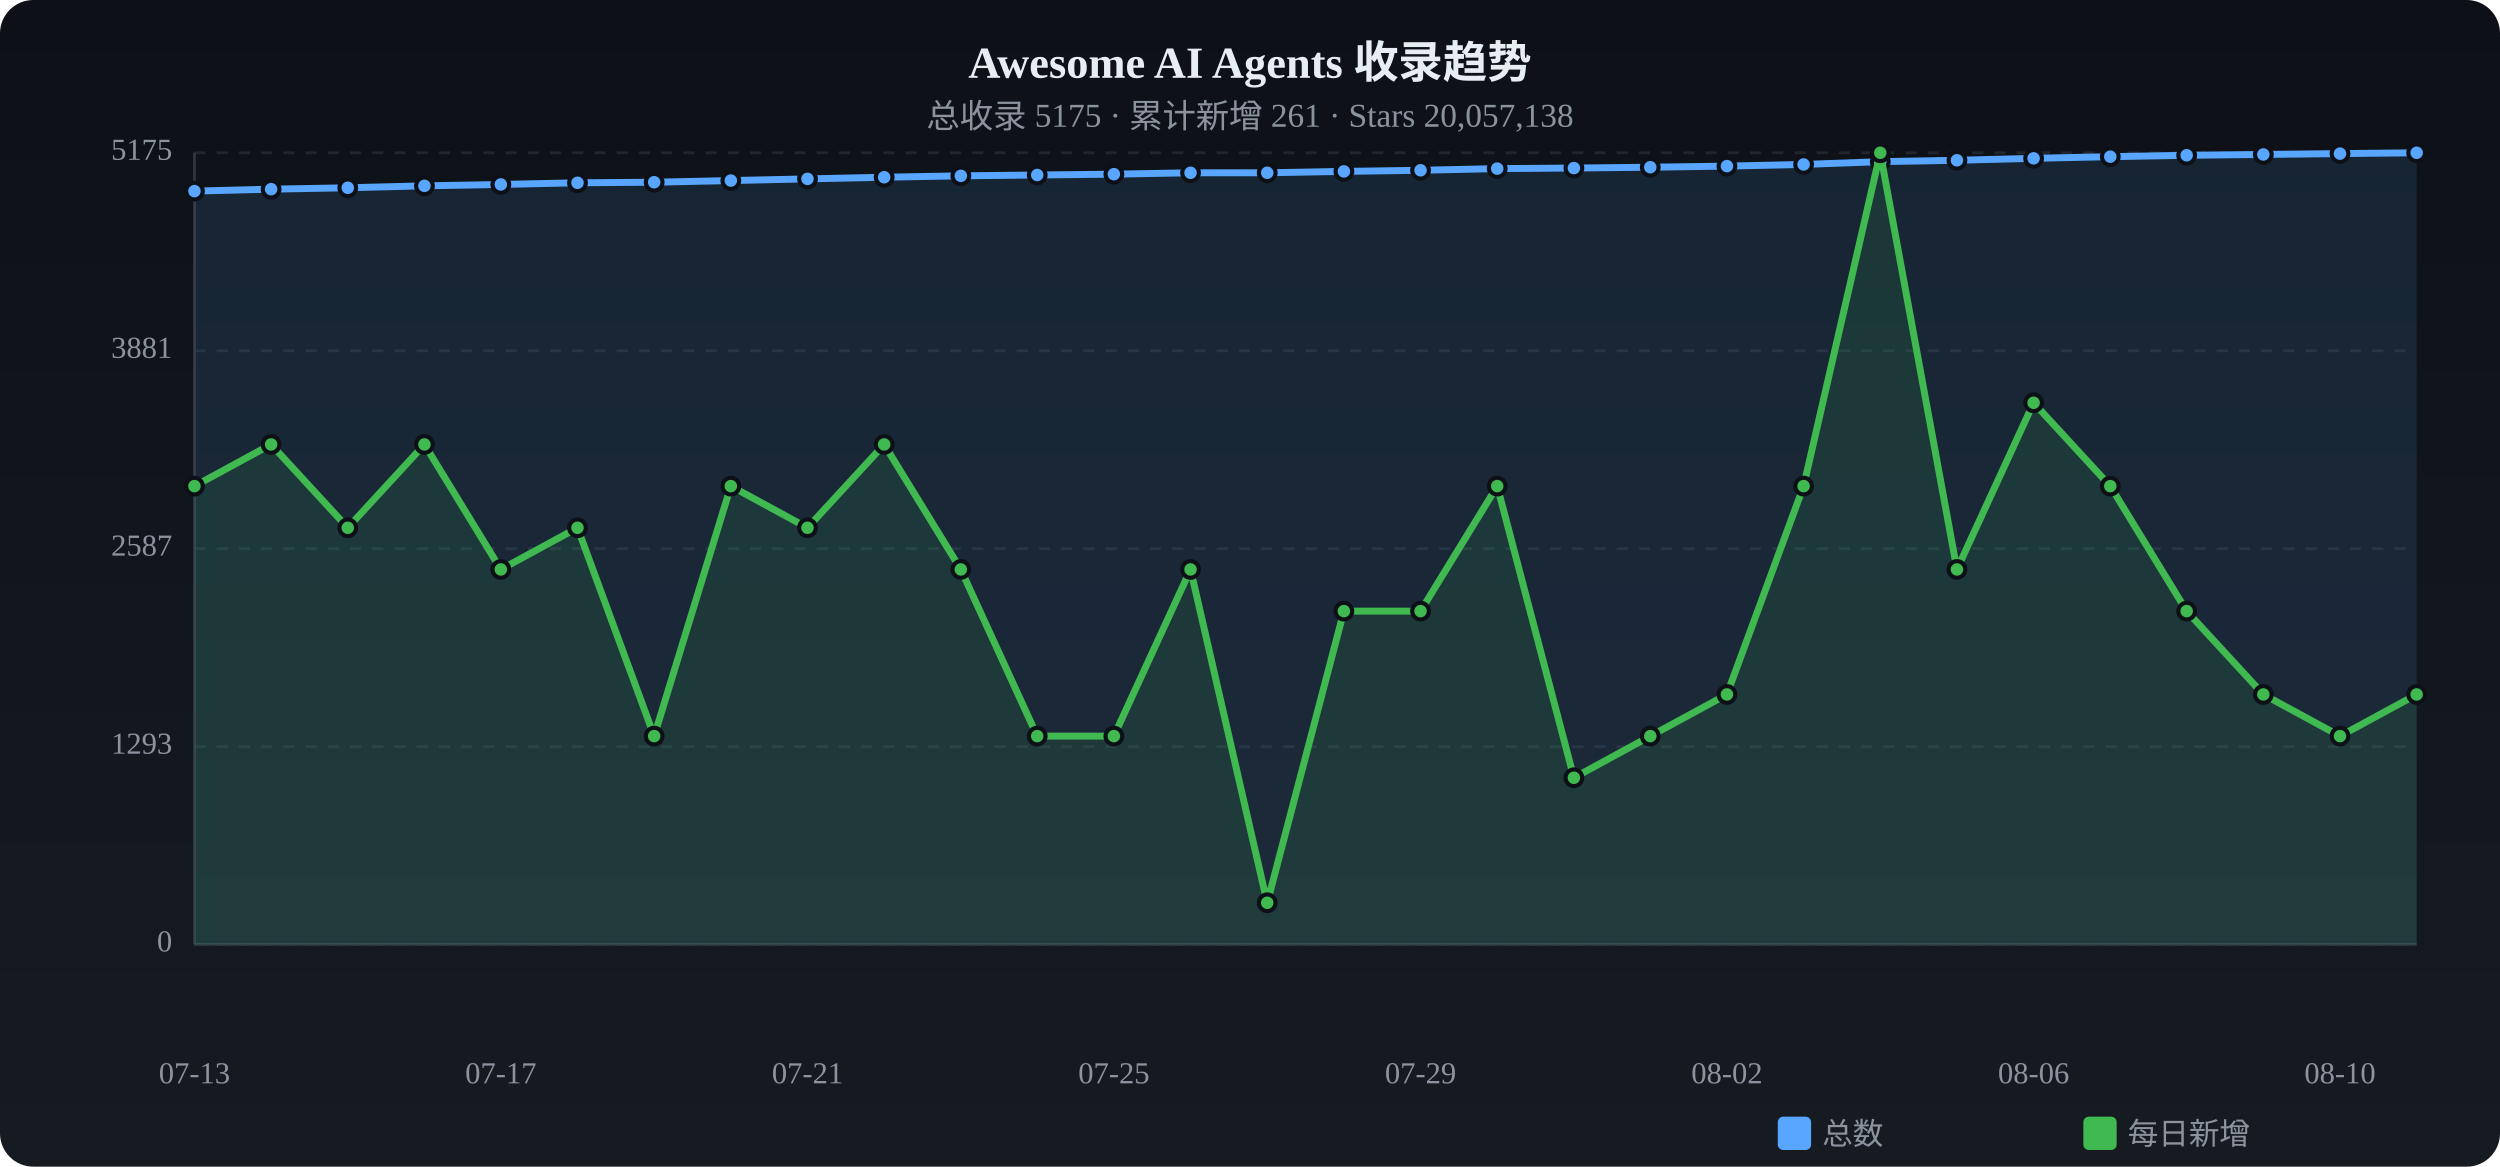
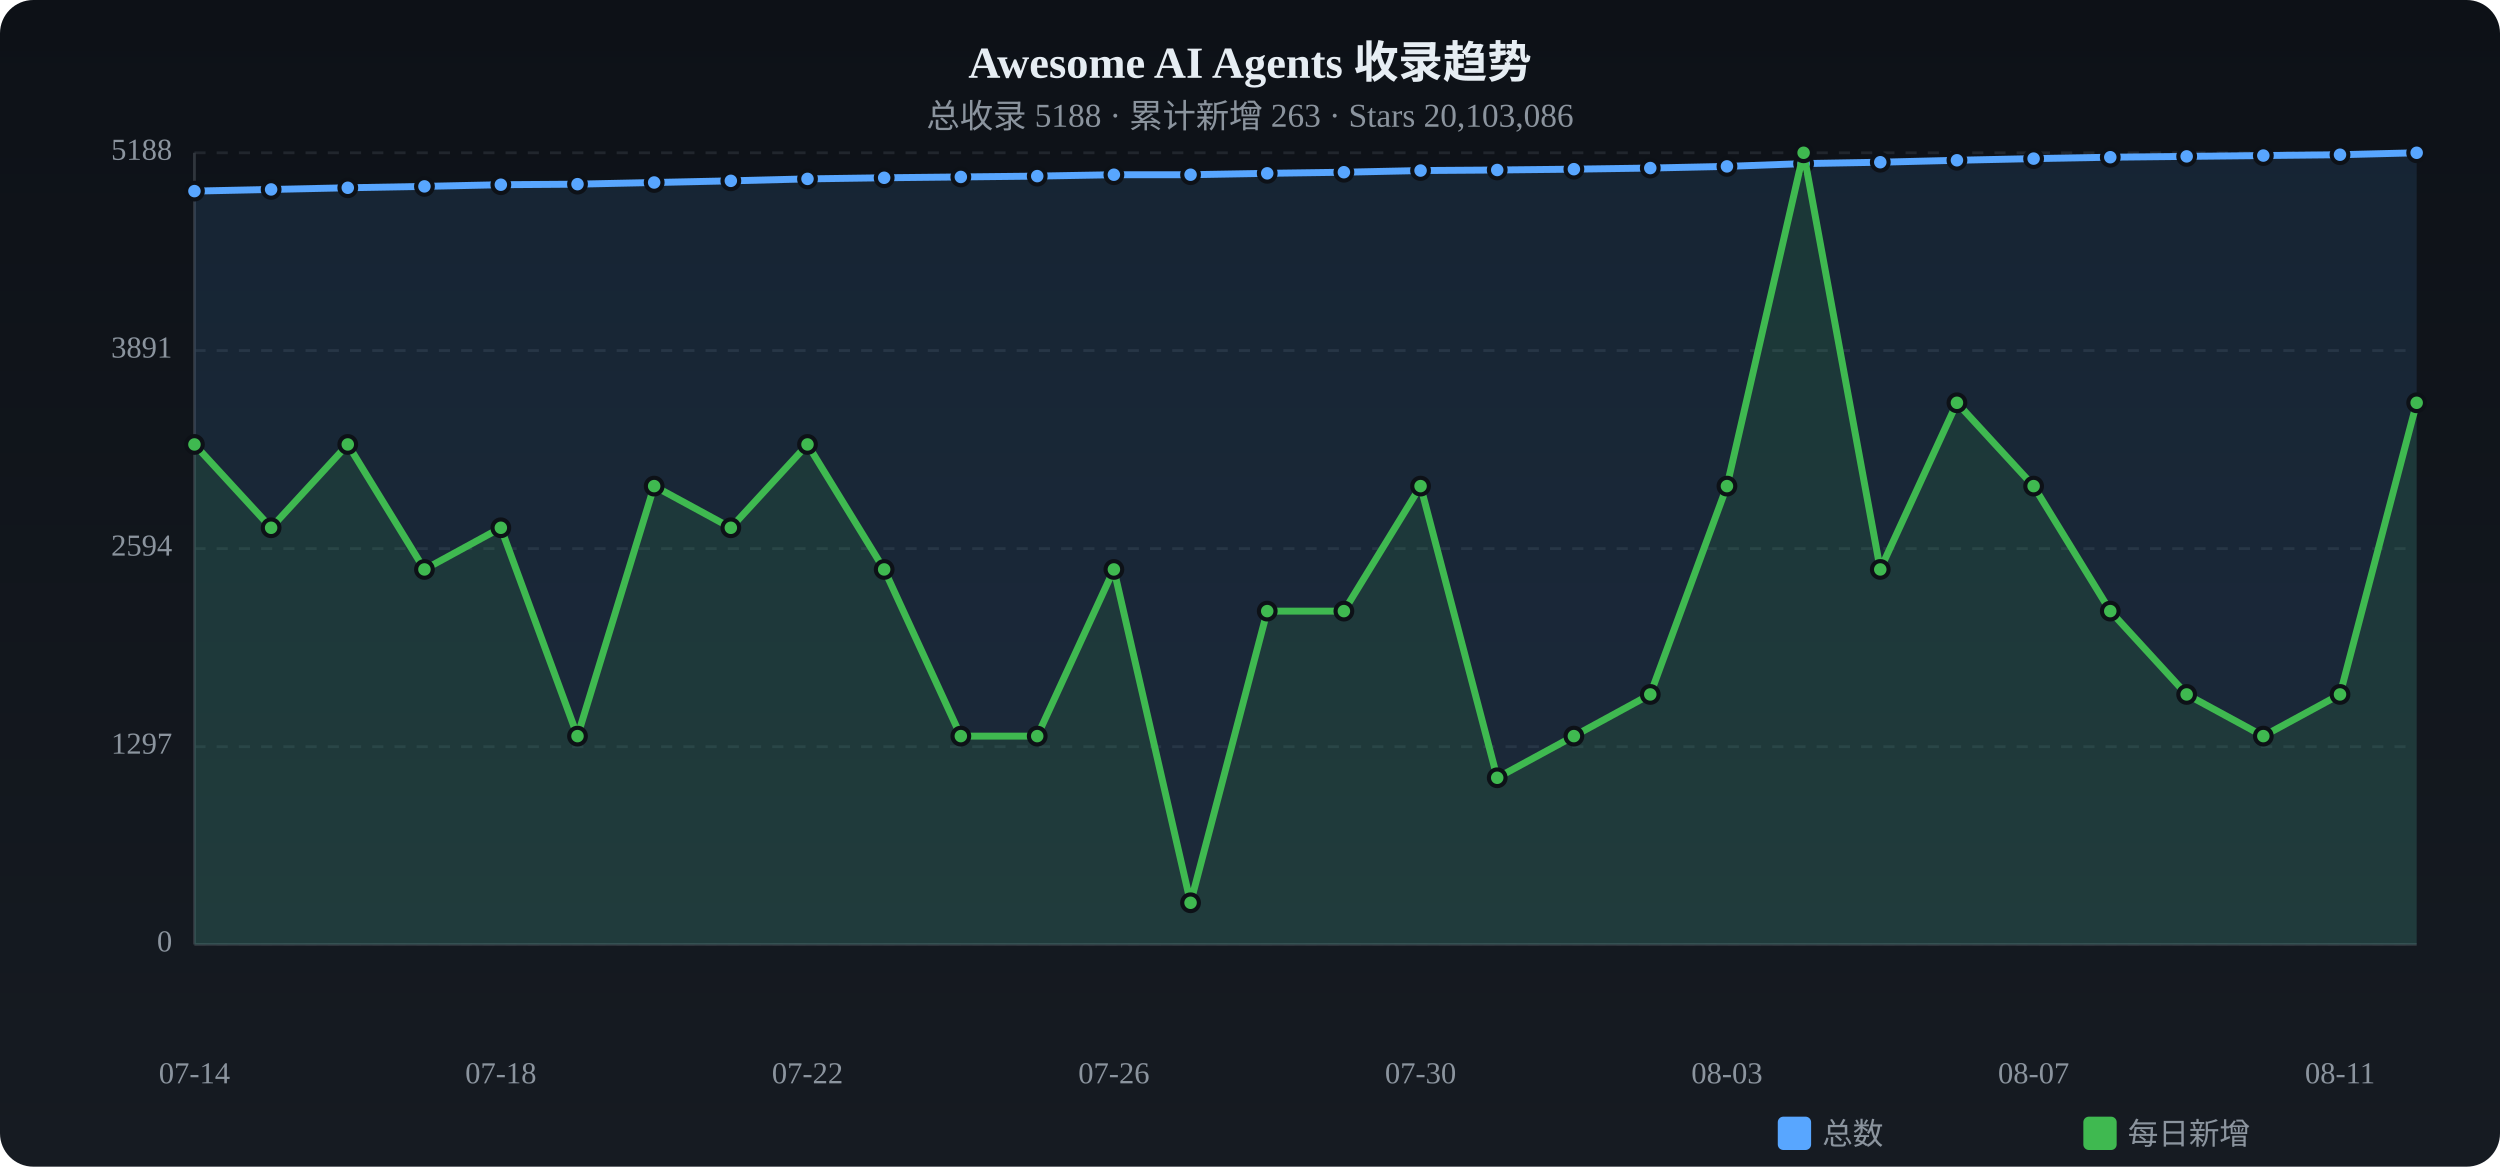
<svg xmlns="http://www.w3.org/2000/svg" viewBox="0 0 900 420" width="900" height="420">
  <defs>
    <linearGradient id="tbg" x1="0%" y1="0%" x2="0%" y2="100%">
      <stop offset="0%" stop-color="#0d1117" />
      <stop offset="100%" stop-color="#161b22" />
    </linearGradient>
  </defs>
  <rect width="900" height="420" rx="12" fill="url(#tbg)" />
  <text x="450.0" y="28" text-anchor="middle" fill="#e6edf3" font-size="16" font-weight="bold">Awesome AI Agents 收录趋势</text>
-   <text x="450.0" y="46" text-anchor="middle" fill="#8b949e" font-size="12">总收录 5175 · 累计新增 261 · Stars 20,057,138</text>
+   <text x="450.0" y="46" text-anchor="middle" fill="#8b949e" font-size="12">总收录 5188 · 累计新增 263 · Stars 20,103,086</text>
  <text x="62" y="340.0" text-anchor="end" fill="#8b949e" font-size="11" dominant-baseline="middle">0</text>
  <line x1="70" y1="340.0" x2="870" y2="340.0" stroke="#21262d" stroke-dasharray="4 4" />
-   <text x="62" y="268.8" text-anchor="end" fill="#8b949e" font-size="11" dominant-baseline="middle">1293</text>
+   <text x="62" y="268.8" text-anchor="end" fill="#8b949e" font-size="11" dominant-baseline="middle">1297</text>
  <line x1="70" y1="268.8" x2="870" y2="268.8" stroke="#21262d" stroke-dasharray="4 4" />
-   <text x="62" y="197.5" text-anchor="end" fill="#8b949e" font-size="11" dominant-baseline="middle">2587</text>
+   <text x="62" y="197.5" text-anchor="end" fill="#8b949e" font-size="11" dominant-baseline="middle">2594</text>
  <line x1="70" y1="197.5" x2="870" y2="197.5" stroke="#21262d" stroke-dasharray="4 4" />
-   <text x="62" y="126.3" text-anchor="end" fill="#8b949e" font-size="11" dominant-baseline="middle">3881</text>
-   <line x1="70" y1="126.3" x2="870" y2="126.3" stroke="#21262d" stroke-dasharray="4 4" />
-   <text x="62" y="55.0" text-anchor="end" fill="#8b949e" font-size="11" dominant-baseline="middle">5175</text>
+   <text x="62" y="126.2" text-anchor="end" fill="#8b949e" font-size="11" dominant-baseline="middle">3891</text>
+   <line x1="70" y1="126.2" x2="870" y2="126.2" stroke="#21262d" stroke-dasharray="4 4" />
+   <text x="62" y="55.0" text-anchor="end" fill="#8b949e" font-size="11" dominant-baseline="middle">5188</text>
  <line x1="70" y1="55.0" x2="870" y2="55.0" stroke="#21262d" stroke-dasharray="4 4" />
  <line x1="70" y1="55" x2="70" y2="340" stroke="#30363d" />
  <line x1="70" y1="340" x2="870" y2="340" stroke="#30363d" />
-   <path d="M70.0,68.8 L97.6,68.1 L125.2,67.6 L152.8,66.9 L180.3,66.4 L207.9,65.8 L235.5,65.6 L263.1,65.0 L290.7,64.4 L318.3,63.8 L345.9,63.3 L373.4,63.0 L401.0,62.7 L428.6,62.2 L456.2,62.2 L483.8,61.7 L511.4,61.3 L539.0,60.7 L566.6,60.5 L594.1,60.2 L621.7,59.8 L649.3,59.2 L676.9,58.2 L704.5,57.7 L732.1,57.0 L759.7,56.4 L787.2,55.9 L814.8,55.6 L842.4,55.3 L870.0,55.0 L870.0,340 L70.0,340 Z" fill="#58a6ff" opacity="0.12" />
-   <polyline points="70.0,68.8 97.6,68.1 125.2,67.6 152.8,66.9 180.3,66.4 207.9,65.8 235.5,65.6 263.1,65.0 290.7,64.4 318.3,63.8 345.9,63.3 373.4,63.0 401.0,62.7 428.6,62.2 456.2,62.2 483.8,61.7 511.4,61.3 539.0,60.7 566.6,60.5 594.1,60.2 621.7,59.8 649.3,59.2 676.9,58.2 704.5,57.7 732.1,57.0 759.7,56.4 787.2,55.9 814.8,55.6 842.4,55.3 870.0,55.0" fill="none" stroke="#58a6ff" stroke-width="2.5" stroke-linecap="round" stroke-linejoin="round" />
+   <path d="M70.0,68.8 L97.6,68.2 L125.2,67.6 L152.8,67.1 L180.3,66.5 L207.9,66.3 L235.5,65.7 L263.1,65.1 L290.7,64.4 L318.3,64.0 L345.9,63.7 L373.4,63.4 L401.0,62.9 L428.6,62.9 L456.2,62.4 L483.8,62.0 L511.4,61.4 L539.0,61.2 L566.6,60.9 L594.1,60.5 L621.7,59.9 L649.3,58.9 L676.9,58.4 L704.5,57.7 L732.1,57.1 L759.7,56.6 L787.2,56.3 L814.8,56.0 L842.4,55.7 L870.0,55.0 L870.0,340 L70.0,340 Z" fill="#58a6ff" opacity="0.12" />
+   <polyline points="70.0,68.8 97.6,68.2 125.2,67.6 152.8,67.1 180.3,66.5 207.9,66.3 235.5,65.7 263.1,65.1 290.7,64.4 318.3,64.0 345.9,63.7 373.4,63.4 401.0,62.9 428.6,62.9 456.2,62.4 483.8,62.0 511.4,61.4 539.0,61.2 566.6,60.9 594.1,60.5 621.7,59.9 649.3,58.9 676.9,58.4 704.5,57.7 732.1,57.1 759.7,56.6 787.2,56.3 814.8,56.0 842.4,55.7 870.0,55.0" fill="none" stroke="#58a6ff" stroke-width="2.5" stroke-linecap="round" stroke-linejoin="round" />
  <circle cx="70.0" cy="68.8" r="3" fill="#58a6ff" stroke="#0d1117" stroke-width="1.5" />
-   <circle cx="97.6" cy="68.1" r="3" fill="#58a6ff" stroke="#0d1117" stroke-width="1.5" />
+   <circle cx="97.6" cy="68.2" r="3" fill="#58a6ff" stroke="#0d1117" stroke-width="1.5" />
  <circle cx="125.2" cy="67.6" r="3" fill="#58a6ff" stroke="#0d1117" stroke-width="1.5" />
-   <circle cx="152.8" cy="66.9" r="3" fill="#58a6ff" stroke="#0d1117" stroke-width="1.5" />
-   <circle cx="180.3" cy="66.4" r="3" fill="#58a6ff" stroke="#0d1117" stroke-width="1.5" />
-   <circle cx="207.9" cy="65.8" r="3" fill="#58a6ff" stroke="#0d1117" stroke-width="1.5" />
-   <circle cx="235.5" cy="65.6" r="3" fill="#58a6ff" stroke="#0d1117" stroke-width="1.5" />
-   <circle cx="263.1" cy="65.0" r="3" fill="#58a6ff" stroke="#0d1117" stroke-width="1.5" />
+   <circle cx="152.8" cy="67.1" r="3" fill="#58a6ff" stroke="#0d1117" stroke-width="1.5" />
+   <circle cx="180.3" cy="66.5" r="3" fill="#58a6ff" stroke="#0d1117" stroke-width="1.5" />
+   <circle cx="207.9" cy="66.3" r="3" fill="#58a6ff" stroke="#0d1117" stroke-width="1.5" />
+   <circle cx="235.5" cy="65.7" r="3" fill="#58a6ff" stroke="#0d1117" stroke-width="1.5" />
+   <circle cx="263.1" cy="65.1" r="3" fill="#58a6ff" stroke="#0d1117" stroke-width="1.5" />
  <circle cx="290.7" cy="64.4" r="3" fill="#58a6ff" stroke="#0d1117" stroke-width="1.5" />
-   <circle cx="318.3" cy="63.8" r="3" fill="#58a6ff" stroke="#0d1117" stroke-width="1.5" />
-   <circle cx="345.9" cy="63.3" r="3" fill="#58a6ff" stroke="#0d1117" stroke-width="1.5" />
-   <circle cx="373.4" cy="63.0" r="3" fill="#58a6ff" stroke="#0d1117" stroke-width="1.5" />
-   <circle cx="401.0" cy="62.7" r="3" fill="#58a6ff" stroke="#0d1117" stroke-width="1.5" />
-   <circle cx="428.6" cy="62.2" r="3" fill="#58a6ff" stroke="#0d1117" stroke-width="1.5" />
-   <circle cx="456.2" cy="62.2" r="3" fill="#58a6ff" stroke="#0d1117" stroke-width="1.5" />
-   <circle cx="483.8" cy="61.7" r="3" fill="#58a6ff" stroke="#0d1117" stroke-width="1.5" />
-   <circle cx="511.4" cy="61.3" r="3" fill="#58a6ff" stroke="#0d1117" stroke-width="1.5" />
-   <circle cx="539.0" cy="60.7" r="3" fill="#58a6ff" stroke="#0d1117" stroke-width="1.5" />
-   <circle cx="566.6" cy="60.5" r="3" fill="#58a6ff" stroke="#0d1117" stroke-width="1.5" />
-   <circle cx="594.1" cy="60.2" r="3" fill="#58a6ff" stroke="#0d1117" stroke-width="1.5" />
-   <circle cx="621.7" cy="59.8" r="3" fill="#58a6ff" stroke="#0d1117" stroke-width="1.5" />
-   <circle cx="649.3" cy="59.2" r="3" fill="#58a6ff" stroke="#0d1117" stroke-width="1.5" />
-   <circle cx="676.9" cy="58.2" r="3" fill="#58a6ff" stroke="#0d1117" stroke-width="1.5" />
+   <circle cx="318.3" cy="64.0" r="3" fill="#58a6ff" stroke="#0d1117" stroke-width="1.5" />
+   <circle cx="345.9" cy="63.7" r="3" fill="#58a6ff" stroke="#0d1117" stroke-width="1.5" />
+   <circle cx="373.4" cy="63.4" r="3" fill="#58a6ff" stroke="#0d1117" stroke-width="1.5" />
+   <circle cx="401.0" cy="62.9" r="3" fill="#58a6ff" stroke="#0d1117" stroke-width="1.5" />
+   <circle cx="428.6" cy="62.9" r="3" fill="#58a6ff" stroke="#0d1117" stroke-width="1.5" />
+   <circle cx="456.2" cy="62.4" r="3" fill="#58a6ff" stroke="#0d1117" stroke-width="1.5" />
+   <circle cx="483.8" cy="62.0" r="3" fill="#58a6ff" stroke="#0d1117" stroke-width="1.5" />
+   <circle cx="511.4" cy="61.4" r="3" fill="#58a6ff" stroke="#0d1117" stroke-width="1.5" />
+   <circle cx="539.0" cy="61.2" r="3" fill="#58a6ff" stroke="#0d1117" stroke-width="1.5" />
+   <circle cx="566.6" cy="60.9" r="3" fill="#58a6ff" stroke="#0d1117" stroke-width="1.5" />
+   <circle cx="594.1" cy="60.5" r="3" fill="#58a6ff" stroke="#0d1117" stroke-width="1.5" />
+   <circle cx="621.7" cy="59.9" r="3" fill="#58a6ff" stroke="#0d1117" stroke-width="1.5" />
+   <circle cx="649.3" cy="58.9" r="3" fill="#58a6ff" stroke="#0d1117" stroke-width="1.5" />
+   <circle cx="676.9" cy="58.4" r="3" fill="#58a6ff" stroke="#0d1117" stroke-width="1.5" />
  <circle cx="704.5" cy="57.7" r="3" fill="#58a6ff" stroke="#0d1117" stroke-width="1.5" />
-   <circle cx="732.1" cy="57.0" r="3" fill="#58a6ff" stroke="#0d1117" stroke-width="1.5" />
-   <circle cx="759.7" cy="56.4" r="3" fill="#58a6ff" stroke="#0d1117" stroke-width="1.5" />
-   <circle cx="787.2" cy="55.9" r="3" fill="#58a6ff" stroke="#0d1117" stroke-width="1.5" />
-   <circle cx="814.8" cy="55.6" r="3" fill="#58a6ff" stroke="#0d1117" stroke-width="1.5" />
-   <circle cx="842.4" cy="55.3" r="3" fill="#58a6ff" stroke="#0d1117" stroke-width="1.5" />
+   <circle cx="732.1" cy="57.1" r="3" fill="#58a6ff" stroke="#0d1117" stroke-width="1.5" />
+   <circle cx="759.7" cy="56.6" r="3" fill="#58a6ff" stroke="#0d1117" stroke-width="1.5" />
+   <circle cx="787.2" cy="56.3" r="3" fill="#58a6ff" stroke="#0d1117" stroke-width="1.5" />
+   <circle cx="814.8" cy="56.0" r="3" fill="#58a6ff" stroke="#0d1117" stroke-width="1.5" />
+   <circle cx="842.4" cy="55.7" r="3" fill="#58a6ff" stroke="#0d1117" stroke-width="1.5" />
  <circle cx="870.0" cy="55.0" r="3" fill="#58a6ff" stroke="#0d1117" stroke-width="1.5" />
-   <path d="M70.0,175.0 L97.6,160.0 L125.2,190.0 L152.8,160.0 L180.3,205.0 L207.9,190.0 L235.5,265.0 L263.1,175.0 L290.7,190.0 L318.3,160.0 L345.9,205.0 L373.4,265.0 L401.0,265.0 L428.6,205.0 L456.2,325.0 L483.8,220.0 L511.4,220.0 L539.0,175.0 L566.6,280.0 L594.1,265.0 L621.7,250.0 L649.3,175.0 L676.9,55.0 L704.5,205.0 L732.1,145.0 L759.7,175.0 L787.2,220.0 L814.8,250.0 L842.4,265.0 L870.0,250.0 L870.0,340 L70.0,340 Z" fill="#3fb950" opacity="0.12" />
-   <polyline points="70.0,175.0 97.6,160.0 125.2,190.0 152.8,160.0 180.3,205.0 207.9,190.0 235.5,265.0 263.1,175.0 290.7,190.0 318.3,160.0 345.9,205.0 373.4,265.0 401.0,265.0 428.6,205.0 456.2,325.0 483.8,220.0 511.4,220.0 539.0,175.0 566.6,280.0 594.1,265.0 621.7,250.0 649.3,175.0 676.9,55.0 704.5,205.0 732.1,145.0 759.7,175.0 787.2,220.0 814.8,250.0 842.4,265.0 870.0,250.0" fill="none" stroke="#3fb950" stroke-width="2.5" stroke-linecap="round" stroke-linejoin="round" />
-   <circle cx="70.0" cy="175.0" r="3" fill="#3fb950" stroke="#0d1117" stroke-width="1.5" />
-   <circle cx="97.6" cy="160.0" r="3" fill="#3fb950" stroke="#0d1117" stroke-width="1.5" />
-   <circle cx="125.2" cy="190.0" r="3" fill="#3fb950" stroke="#0d1117" stroke-width="1.5" />
-   <circle cx="152.8" cy="160.0" r="3" fill="#3fb950" stroke="#0d1117" stroke-width="1.5" />
-   <circle cx="180.3" cy="205.0" r="3" fill="#3fb950" stroke="#0d1117" stroke-width="1.5" />
-   <circle cx="207.9" cy="190.0" r="3" fill="#3fb950" stroke="#0d1117" stroke-width="1.5" />
-   <circle cx="235.5" cy="265.0" r="3" fill="#3fb950" stroke="#0d1117" stroke-width="1.5" />
-   <circle cx="263.1" cy="175.0" r="3" fill="#3fb950" stroke="#0d1117" stroke-width="1.5" />
-   <circle cx="290.7" cy="190.0" r="3" fill="#3fb950" stroke="#0d1117" stroke-width="1.5" />
-   <circle cx="318.3" cy="160.0" r="3" fill="#3fb950" stroke="#0d1117" stroke-width="1.5" />
-   <circle cx="345.9" cy="205.0" r="3" fill="#3fb950" stroke="#0d1117" stroke-width="1.5" />
+   <path d="M70.0,160.0 L97.6,190.0 L125.2,160.0 L152.8,205.0 L180.3,190.0 L207.9,265.0 L235.5,175.0 L263.1,190.0 L290.7,160.0 L318.3,205.0 L345.9,265.0 L373.4,265.0 L401.0,205.0 L428.6,325.0 L456.2,220.0 L483.8,220.0 L511.4,175.0 L539.0,280.0 L566.6,265.0 L594.1,250.0 L621.7,175.0 L649.3,55.0 L676.9,205.0 L704.5,145.0 L732.1,175.0 L759.7,220.0 L787.2,250.0 L814.8,265.0 L842.4,250.0 L870.0,145.0 L870.0,340 L70.0,340 Z" fill="#3fb950" opacity="0.12" />
+   <polyline points="70.0,160.0 97.6,190.0 125.2,160.0 152.8,205.0 180.3,190.0 207.9,265.0 235.5,175.0 263.1,190.0 290.7,160.0 318.3,205.0 345.9,265.0 373.4,265.0 401.0,205.0 428.6,325.0 456.2,220.0 483.8,220.0 511.4,175.0 539.0,280.0 566.6,265.0 594.1,250.0 621.7,175.0 649.3,55.0 676.9,205.0 704.5,145.0 732.1,175.0 759.7,220.0 787.2,250.0 814.8,265.0 842.4,250.0 870.0,145.0" fill="none" stroke="#3fb950" stroke-width="2.5" stroke-linecap="round" stroke-linejoin="round" />
+   <circle cx="70.0" cy="160.0" r="3" fill="#3fb950" stroke="#0d1117" stroke-width="1.5" />
+   <circle cx="97.6" cy="190.0" r="3" fill="#3fb950" stroke="#0d1117" stroke-width="1.5" />
+   <circle cx="125.2" cy="160.0" r="3" fill="#3fb950" stroke="#0d1117" stroke-width="1.5" />
+   <circle cx="152.8" cy="205.0" r="3" fill="#3fb950" stroke="#0d1117" stroke-width="1.5" />
+   <circle cx="180.3" cy="190.0" r="3" fill="#3fb950" stroke="#0d1117" stroke-width="1.5" />
+   <circle cx="207.9" cy="265.0" r="3" fill="#3fb950" stroke="#0d1117" stroke-width="1.5" />
+   <circle cx="235.5" cy="175.0" r="3" fill="#3fb950" stroke="#0d1117" stroke-width="1.5" />
+   <circle cx="263.1" cy="190.0" r="3" fill="#3fb950" stroke="#0d1117" stroke-width="1.5" />
+   <circle cx="290.7" cy="160.0" r="3" fill="#3fb950" stroke="#0d1117" stroke-width="1.5" />
+   <circle cx="318.3" cy="205.0" r="3" fill="#3fb950" stroke="#0d1117" stroke-width="1.5" />
+   <circle cx="345.9" cy="265.0" r="3" fill="#3fb950" stroke="#0d1117" stroke-width="1.5" />
  <circle cx="373.4" cy="265.0" r="3" fill="#3fb950" stroke="#0d1117" stroke-width="1.5" />
-   <circle cx="401.0" cy="265.0" r="3" fill="#3fb950" stroke="#0d1117" stroke-width="1.5" />
-   <circle cx="428.6" cy="205.0" r="3" fill="#3fb950" stroke="#0d1117" stroke-width="1.5" />
-   <circle cx="456.2" cy="325.0" r="3" fill="#3fb950" stroke="#0d1117" stroke-width="1.5" />
+   <circle cx="401.0" cy="205.0" r="3" fill="#3fb950" stroke="#0d1117" stroke-width="1.5" />
+   <circle cx="428.6" cy="325.0" r="3" fill="#3fb950" stroke="#0d1117" stroke-width="1.5" />
+   <circle cx="456.2" cy="220.0" r="3" fill="#3fb950" stroke="#0d1117" stroke-width="1.5" />
  <circle cx="483.8" cy="220.0" r="3" fill="#3fb950" stroke="#0d1117" stroke-width="1.5" />
-   <circle cx="511.4" cy="220.0" r="3" fill="#3fb950" stroke="#0d1117" stroke-width="1.5" />
-   <circle cx="539.0" cy="175.0" r="3" fill="#3fb950" stroke="#0d1117" stroke-width="1.5" />
-   <circle cx="566.6" cy="280.0" r="3" fill="#3fb950" stroke="#0d1117" stroke-width="1.5" />
-   <circle cx="594.1" cy="265.0" r="3" fill="#3fb950" stroke="#0d1117" stroke-width="1.5" />
-   <circle cx="621.7" cy="250.0" r="3" fill="#3fb950" stroke="#0d1117" stroke-width="1.5" />
-   <circle cx="649.3" cy="175.0" r="3" fill="#3fb950" stroke="#0d1117" stroke-width="1.5" />
-   <circle cx="676.9" cy="55.0" r="3" fill="#3fb950" stroke="#0d1117" stroke-width="1.5" />
-   <circle cx="704.5" cy="205.0" r="3" fill="#3fb950" stroke="#0d1117" stroke-width="1.5" />
-   <circle cx="732.1" cy="145.0" r="3" fill="#3fb950" stroke="#0d1117" stroke-width="1.5" />
-   <circle cx="759.7" cy="175.0" r="3" fill="#3fb950" stroke="#0d1117" stroke-width="1.5" />
-   <circle cx="787.2" cy="220.0" r="3" fill="#3fb950" stroke="#0d1117" stroke-width="1.5" />
-   <circle cx="814.8" cy="250.0" r="3" fill="#3fb950" stroke="#0d1117" stroke-width="1.5" />
-   <circle cx="842.4" cy="265.0" r="3" fill="#3fb950" stroke="#0d1117" stroke-width="1.5" />
-   <circle cx="870.0" cy="250.0" r="3" fill="#3fb950" stroke="#0d1117" stroke-width="1.5" />
-   <text x="70.0" y="390" text-anchor="middle" fill="#8b949e" font-size="11">07-13</text>
-   <text x="180.3" y="390" text-anchor="middle" fill="#8b949e" font-size="11">07-17</text>
-   <text x="290.7" y="390" text-anchor="middle" fill="#8b949e" font-size="11">07-21</text>
-   <text x="401.0" y="390" text-anchor="middle" fill="#8b949e" font-size="11">07-25</text>
-   <text x="511.4" y="390" text-anchor="middle" fill="#8b949e" font-size="11">07-29</text>
-   <text x="621.7" y="390" text-anchor="middle" fill="#8b949e" font-size="11">08-02</text>
-   <text x="732.1" y="390" text-anchor="middle" fill="#8b949e" font-size="11">08-06</text>
-   <text x="842.4" y="390" text-anchor="middle" fill="#8b949e" font-size="11">08-10</text>
+   <circle cx="511.4" cy="175.0" r="3" fill="#3fb950" stroke="#0d1117" stroke-width="1.5" />
+   <circle cx="539.0" cy="280.0" r="3" fill="#3fb950" stroke="#0d1117" stroke-width="1.5" />
+   <circle cx="566.6" cy="265.0" r="3" fill="#3fb950" stroke="#0d1117" stroke-width="1.5" />
+   <circle cx="594.1" cy="250.0" r="3" fill="#3fb950" stroke="#0d1117" stroke-width="1.5" />
+   <circle cx="621.7" cy="175.0" r="3" fill="#3fb950" stroke="#0d1117" stroke-width="1.5" />
+   <circle cx="649.3" cy="55.0" r="3" fill="#3fb950" stroke="#0d1117" stroke-width="1.5" />
+   <circle cx="676.9" cy="205.0" r="3" fill="#3fb950" stroke="#0d1117" stroke-width="1.5" />
+   <circle cx="704.5" cy="145.0" r="3" fill="#3fb950" stroke="#0d1117" stroke-width="1.5" />
+   <circle cx="732.1" cy="175.0" r="3" fill="#3fb950" stroke="#0d1117" stroke-width="1.5" />
+   <circle cx="759.7" cy="220.0" r="3" fill="#3fb950" stroke="#0d1117" stroke-width="1.5" />
+   <circle cx="787.2" cy="250.0" r="3" fill="#3fb950" stroke="#0d1117" stroke-width="1.5" />
+   <circle cx="814.8" cy="265.0" r="3" fill="#3fb950" stroke="#0d1117" stroke-width="1.5" />
+   <circle cx="842.4" cy="250.0" r="3" fill="#3fb950" stroke="#0d1117" stroke-width="1.5" />
+   <circle cx="870.0" cy="145.0" r="3" fill="#3fb950" stroke="#0d1117" stroke-width="1.5" />
+   <text x="70.0" y="390" text-anchor="middle" fill="#8b949e" font-size="11">07-14</text>
+   <text x="180.3" y="390" text-anchor="middle" fill="#8b949e" font-size="11">07-18</text>
+   <text x="290.7" y="390" text-anchor="middle" fill="#8b949e" font-size="11">07-22</text>
+   <text x="401.0" y="390" text-anchor="middle" fill="#8b949e" font-size="11">07-26</text>
+   <text x="511.4" y="390" text-anchor="middle" fill="#8b949e" font-size="11">07-30</text>
+   <text x="621.7" y="390" text-anchor="middle" fill="#8b949e" font-size="11">08-03</text>
+   <text x="732.1" y="390" text-anchor="middle" fill="#8b949e" font-size="11">08-07</text>
+   <text x="842.4" y="390" text-anchor="middle" fill="#8b949e" font-size="11">08-11</text>
  <rect x="640" y="402" width="12" height="12" rx="2" fill="#58a6ff" />
  <text x="656" y="412" fill="#8b949e" font-size="11">总数</text>
  <rect x="750" y="402" width="12" height="12" rx="2" fill="#3fb950" />
  <text x="766" y="412" fill="#8b949e" font-size="11">每日新增</text>
</svg>
